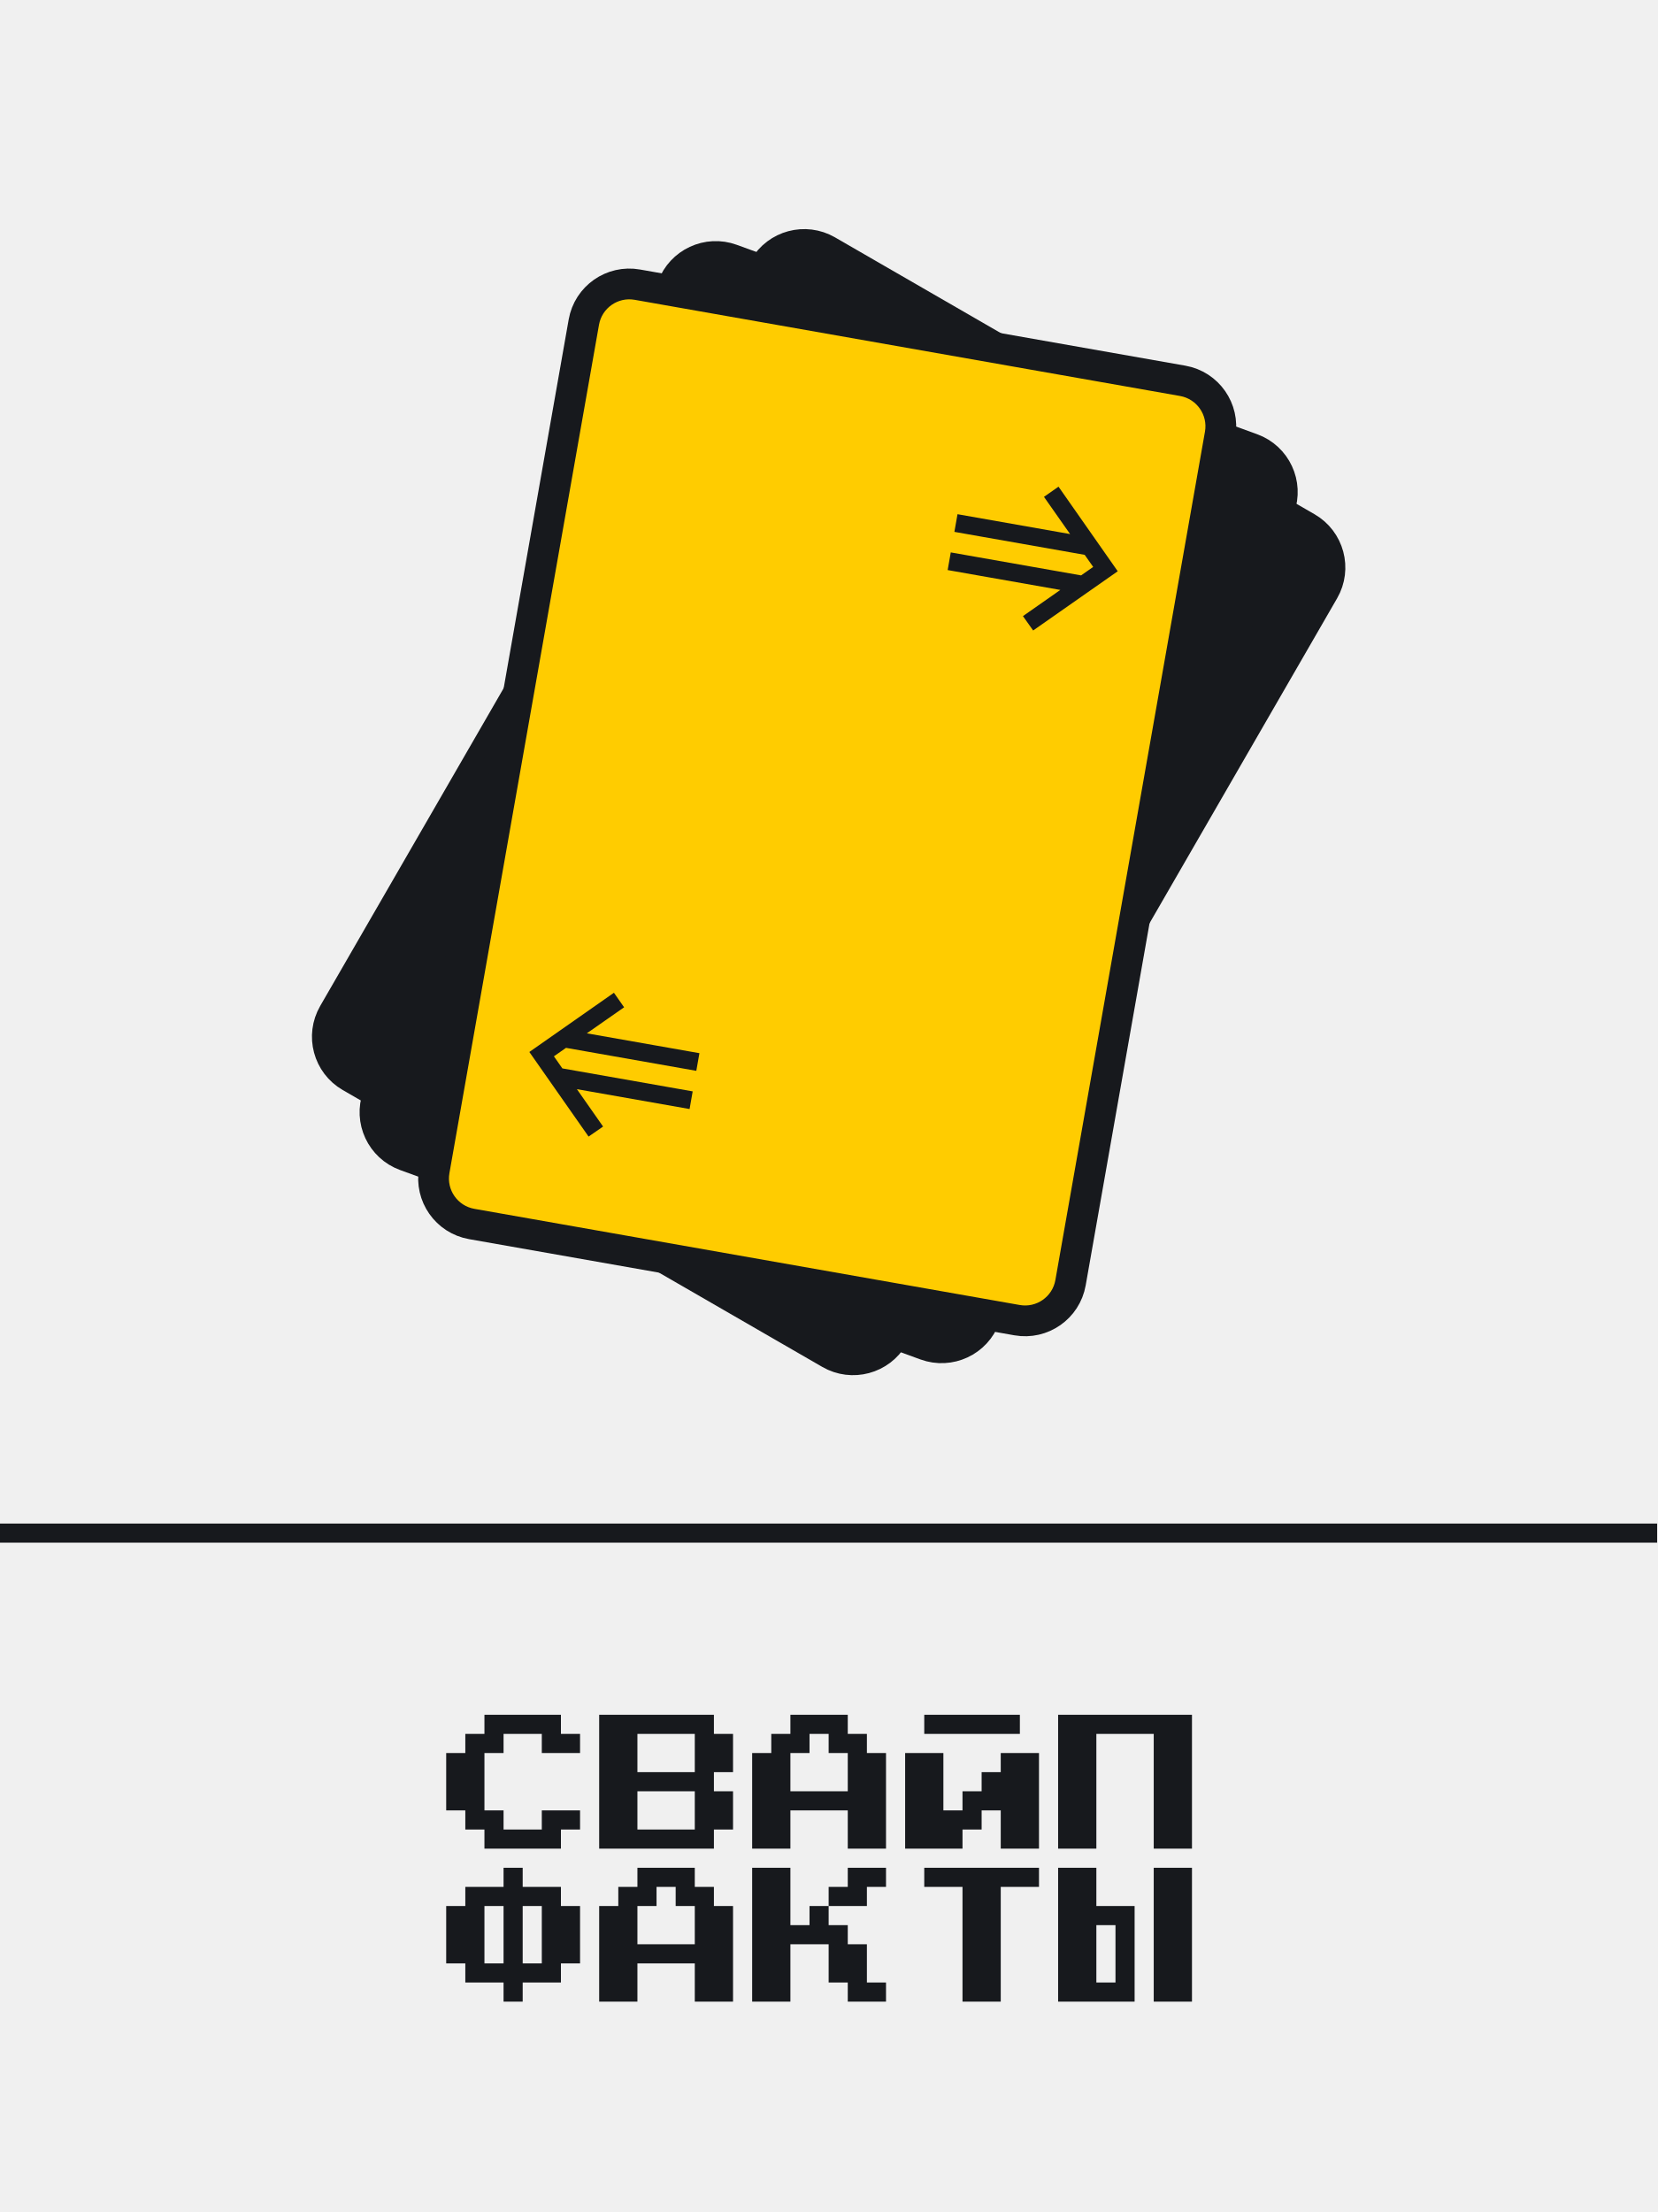
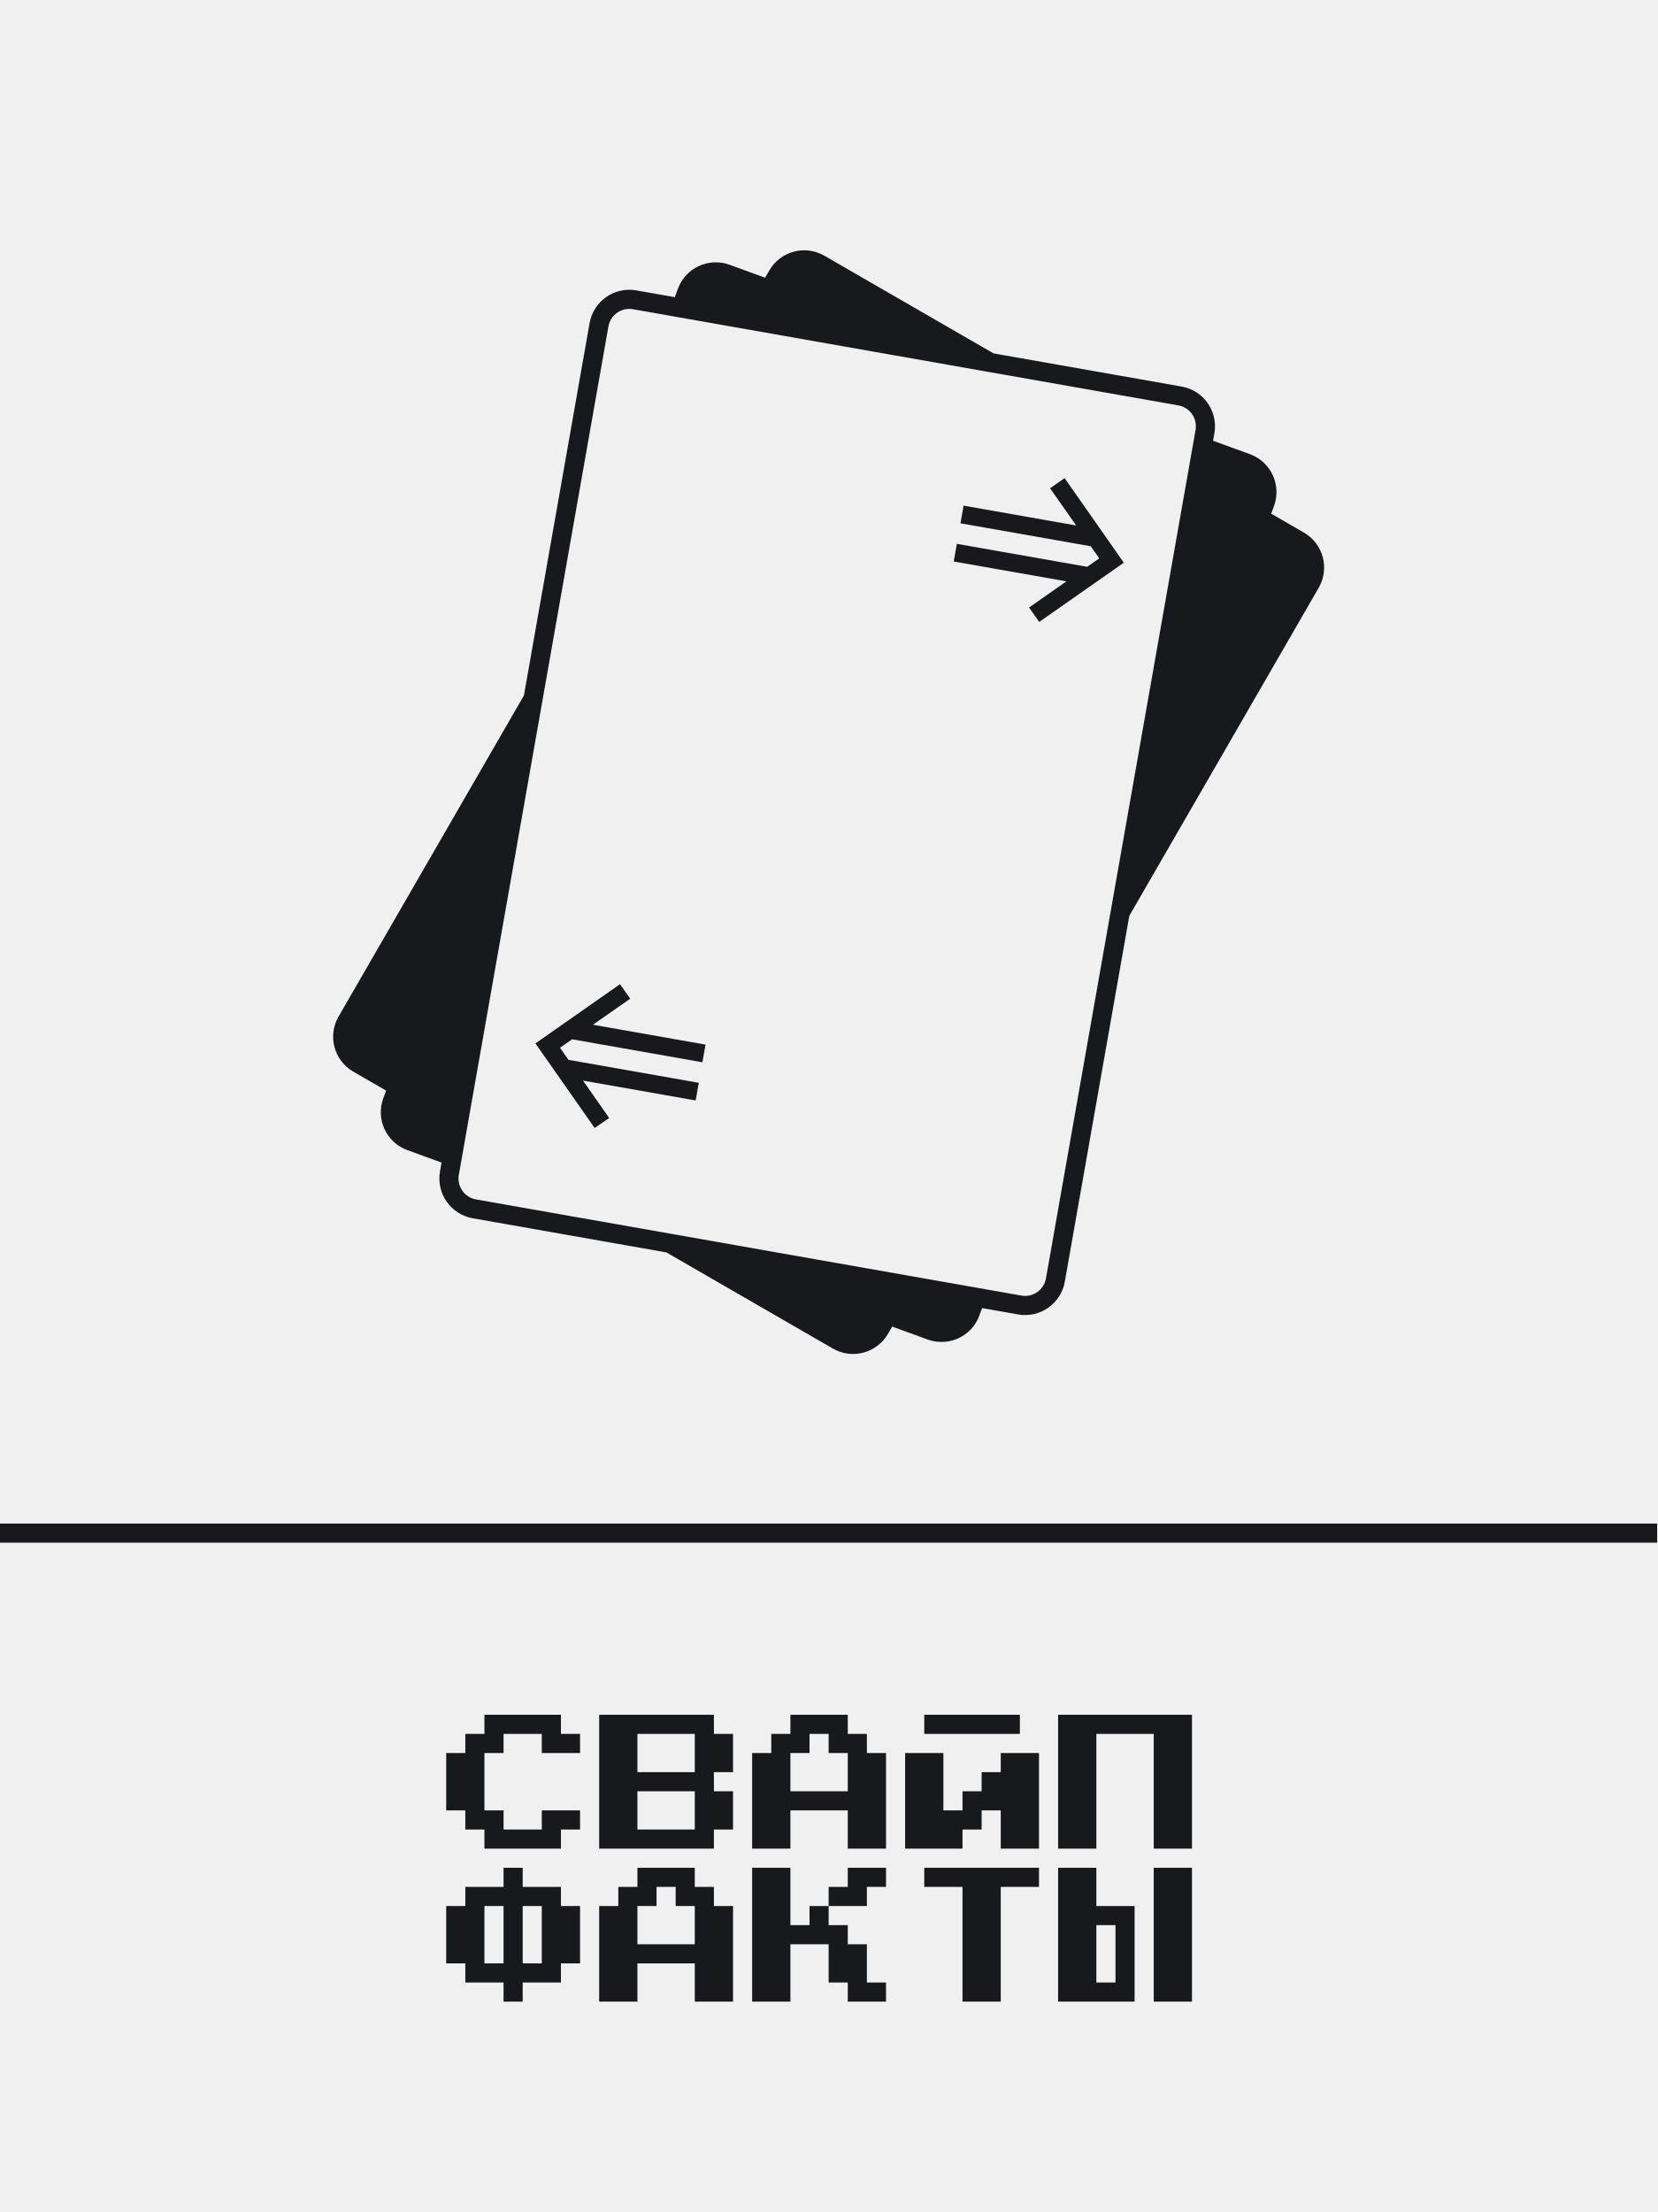
<svg xmlns="http://www.w3.org/2000/svg" width="260" height="347" viewBox="0 0 260 347" fill="none">
  <mask id="path-2-inside-1_716_81" fill="white">
    <path d="M0 239H260V347H0V239Z" />
  </mask>
  <path d="M0 242H260V236H0V242Z" fill="#17191D" mask="url(#path-2-inside-1_716_81)" />
  <path d="M76 290V287H73V284H70V275H73V272H76V269H88V272H91V275H85V272H79V275H76V284H79V287H85V284H91V287H88V290H76ZM94 290V269H112V272H115V278H112V281H115V287H112V290H94ZM100 278H109V272H100V278ZM100 287H109V281H100V287ZM118 290V275H121V272H124V269H133V272H136V275H139V290H133V284H124V290H118ZM124 281H133V275H130V272H127V275H124V281ZM145 272V269H160V272H145ZM142 290V275H148V284H151V281H154V278H157V275H163V290H157V284H154V287H151V290H142ZM166 290V269H187V290H181V272H172V290H166ZM79 314V311H73V308H70V299H73V296H79V293H82V296H88V299H91V308H88V311H82V314H79ZM76 308H79V299H76V308ZM82 308H85V299H82V308ZM94 314V299H97V296H100V293H109V296H112V299H115V314H109V308H100V314H94ZM100 305H109V299H106V296H103V299H100V305ZM127 299H130V302H133V305H136V311H139V314H133V311H130V305H124V314H118V293H124V302H127V299ZM139 293V296H136V299H130V296H133V293H139ZM151 314V296H145V293H163V296H157V314H151ZM166 314V293H172V299H178V314H166ZM181 314V293H187V314H181ZM172 311H175V302H172V311Z" fill="#17191D" />
-   <rect x="123.517" y="35.703" width="101.36" height="149.626" rx="7.24" transform="rotate(30 123.517 35.7033)" fill="#17191D" stroke="#17191D" stroke-width="4.827" />
-   <rect x="107.964" y="38.198" width="101.36" height="149.626" rx="7.24" transform="rotate(20 107.964 38.1984)" fill="#17191D" stroke="#17191D" stroke-width="4.827" />
-   <rect x="92.853" y="43.398" width="101.36" height="149.626" rx="7.24" transform="rotate(10 92.8534 43.3979)" fill="#FFCC00" stroke="#17191D" stroke-width="4.827" />
-   <path d="M92.337 178.296L83.045 165.026L96.315 155.735L97.912 158.015L86.898 165.706L94.613 176.724L92.337 178.296ZM88.517 170.509L86.236 167.25L108.671 171.206L108.183 173.976L88.517 170.509ZM86.804 164.027L90.062 161.746L109.728 165.214L109.239 167.983L86.804 164.027Z" fill="#17191D" />
-   <path d="M162.083 98.906L160.482 96.65L171.501 88.935L163.781 77.942L166.062 76.345L175.353 89.614L162.083 98.906ZM148.671 89.427L149.159 86.657L171.594 90.613L168.336 92.894L148.671 89.427ZM149.727 83.434L150.216 80.664L169.881 84.132L172.162 87.39L149.727 83.434Z" fill="#17191D" />
+   <path d="M64.417 179.01L70.971 181.395L71.938 175.912L62.411 170.411L61.533 172.823C60.621 175.328 61.913 178.098 64.417 179.01Z" fill="#17191D" />
+   <path d="M62.411 170.411L71.938 175.912L82.772 114.467L62.411 170.411Z" fill="#17191D" />
+   <path d="M54.413 160.22C53.08 162.529 53.871 165.481 56.18 166.814L62.411 170.411L82.772 114.467L83.627 109.62L54.413 160.22Z" fill="#17191D" />
+   <path d="M131.42 210.253C133.728 211.586 136.68 210.795 138.013 208.487L139.297 206.264L111.625 196.192L105.059 195.034L131.42 210.253Z" fill="#17191D" />
+   <path d="M111.625 196.192L139.297 206.264L142.018 201.551L111.625 196.192Z" fill="#17191D" />
+   <path d="M146.058 208.724C148.563 209.636 151.332 208.344 152.244 205.84L153.094 203.504L142.018 201.551L139.297 206.264L146.058 208.724Z" fill="#17191D" />
+   <path d="M197.589 81.256L187.662 75.524L176.373 139.547L197.589 81.256Z" fill="#17191D" />
+   <path d="M205.586 91.447C206.919 89.138 206.128 86.186 203.82 84.853L197.589 81.256L176.373 139.547L175.738 143.145L205.586 91.447Z" fill="#17191D" />
+   <path d="M195.582 72.657L188.614 70.121L187.662 75.524L197.589 81.256L198.467 78.844C199.379 76.339 198.087 73.569 195.582 72.657Z" fill="#17191D" />
+   <path d="M117.896 50.264L149.245 55.792L120.703 45.403L117.896 50.264Z" fill="#17191D" />
+   <path d="M113.942 42.943C111.437 42.031 108.667 43.322 107.755 45.827L106.849 48.316L117.896 50.264L120.703 45.403L113.942 42.943Z" fill="#17191D" />
+   <path d="M128.58 41.413C126.271 40.081 123.319 40.871 121.986 43.18L120.703 45.403L149.245 55.792L155.348 56.868L128.58 41.413Z" fill="#17191D" />
+   <path d="M117.896 50.264L106.849 48.316M117.896 50.264L149.245 55.792M117.896 50.264L120.703 45.403M106.849 48.316L99.564 47.032C96.939 46.569 94.436 48.322 93.973 50.947L83.627 109.62M106.849 48.316L107.755 45.827C108.667 43.322 111.437 42.031 113.942 42.943L120.703 45.403M62.411 170.411L61.533 172.823C60.621 175.328 61.913 178.098 64.417 179.01L70.971 181.395M62.411 170.411L56.18 166.814C53.871 165.481 53.08 162.529 54.413 160.22L83.627 109.62M62.411 170.411L71.938 175.912M62.411 170.411L82.772 114.467M71.938 175.912L82.772 114.467M71.938 175.912L70.971 181.395M142.018 201.551L153.094 203.504M142.018 201.551L111.625 196.192M142.018 201.551L139.297 206.264M153.094 203.504L159.98 204.718C162.605 205.181 165.109 203.428 165.572 200.803L175.738 143.145M153.094 203.504L152.244 205.84C151.332 208.344 148.563 209.636 146.058 208.724L139.297 206.264M187.662 75.524L197.589 81.256M187.662 75.524L176.373 139.547M187.662 75.524L188.614 70.121M197.589 81.256L203.82 84.853C206.128 86.186 206.919 89.138 205.586 91.447L175.738 143.145M197.589 81.256L198.467 78.844C199.379 76.339 198.087 73.569 195.582 72.657L188.614 70.121M197.589 81.256L176.373 139.547M83.627 109.62L82.772 114.467M176.373 139.547L175.738 143.145M70.971 181.395L70.505 184.04C70.042 186.665 71.795 189.169 74.42 189.632L105.059 195.034M139.297 206.264L138.013 208.487C136.68 210.795 133.728 211.586 131.42 210.253L105.059 195.034M139.297 206.264L111.625 196.192M111.625 196.192L105.059 195.034M188.614 70.121L189.039 67.71C189.502 65.085 187.749 62.581 185.124 62.118L155.348 56.868M149.245 55.792L120.703 45.403M149.245 55.792L155.348 56.868M120.703 45.403L121.986 43.18C123.319 40.871 126.271 40.081 128.58 41.413L155.348 56.868" stroke="#17191D" stroke-width="3" />
+   <path d="M93.291 176.951L84 163.682L97.27 154.39L98.867 156.671L87.853 164.361L95.568 175.379L93.291 176.951ZM89.472 169.164L87.191 165.906L109.626 169.862L109.137 172.631L89.472 169.164ZM87.759 162.683L91.017 160.401L110.682 163.869L110.194 166.639L87.759 162.683Z" fill="#17191D" />
+   <path d="M163.038 97.561L161.437 95.305L172.455 87.59L164.736 76.597L167.016 75L176.308 88.27L163.038 97.561ZM149.625 88.082L150.114 85.312L172.549 89.268L169.291 91.55L149.625 88.082ZM150.682 82.09L151.17 79.32L170.836 82.787L173.117 86.045L150.682 82.09Z" fill="#17191D" />
</svg>
